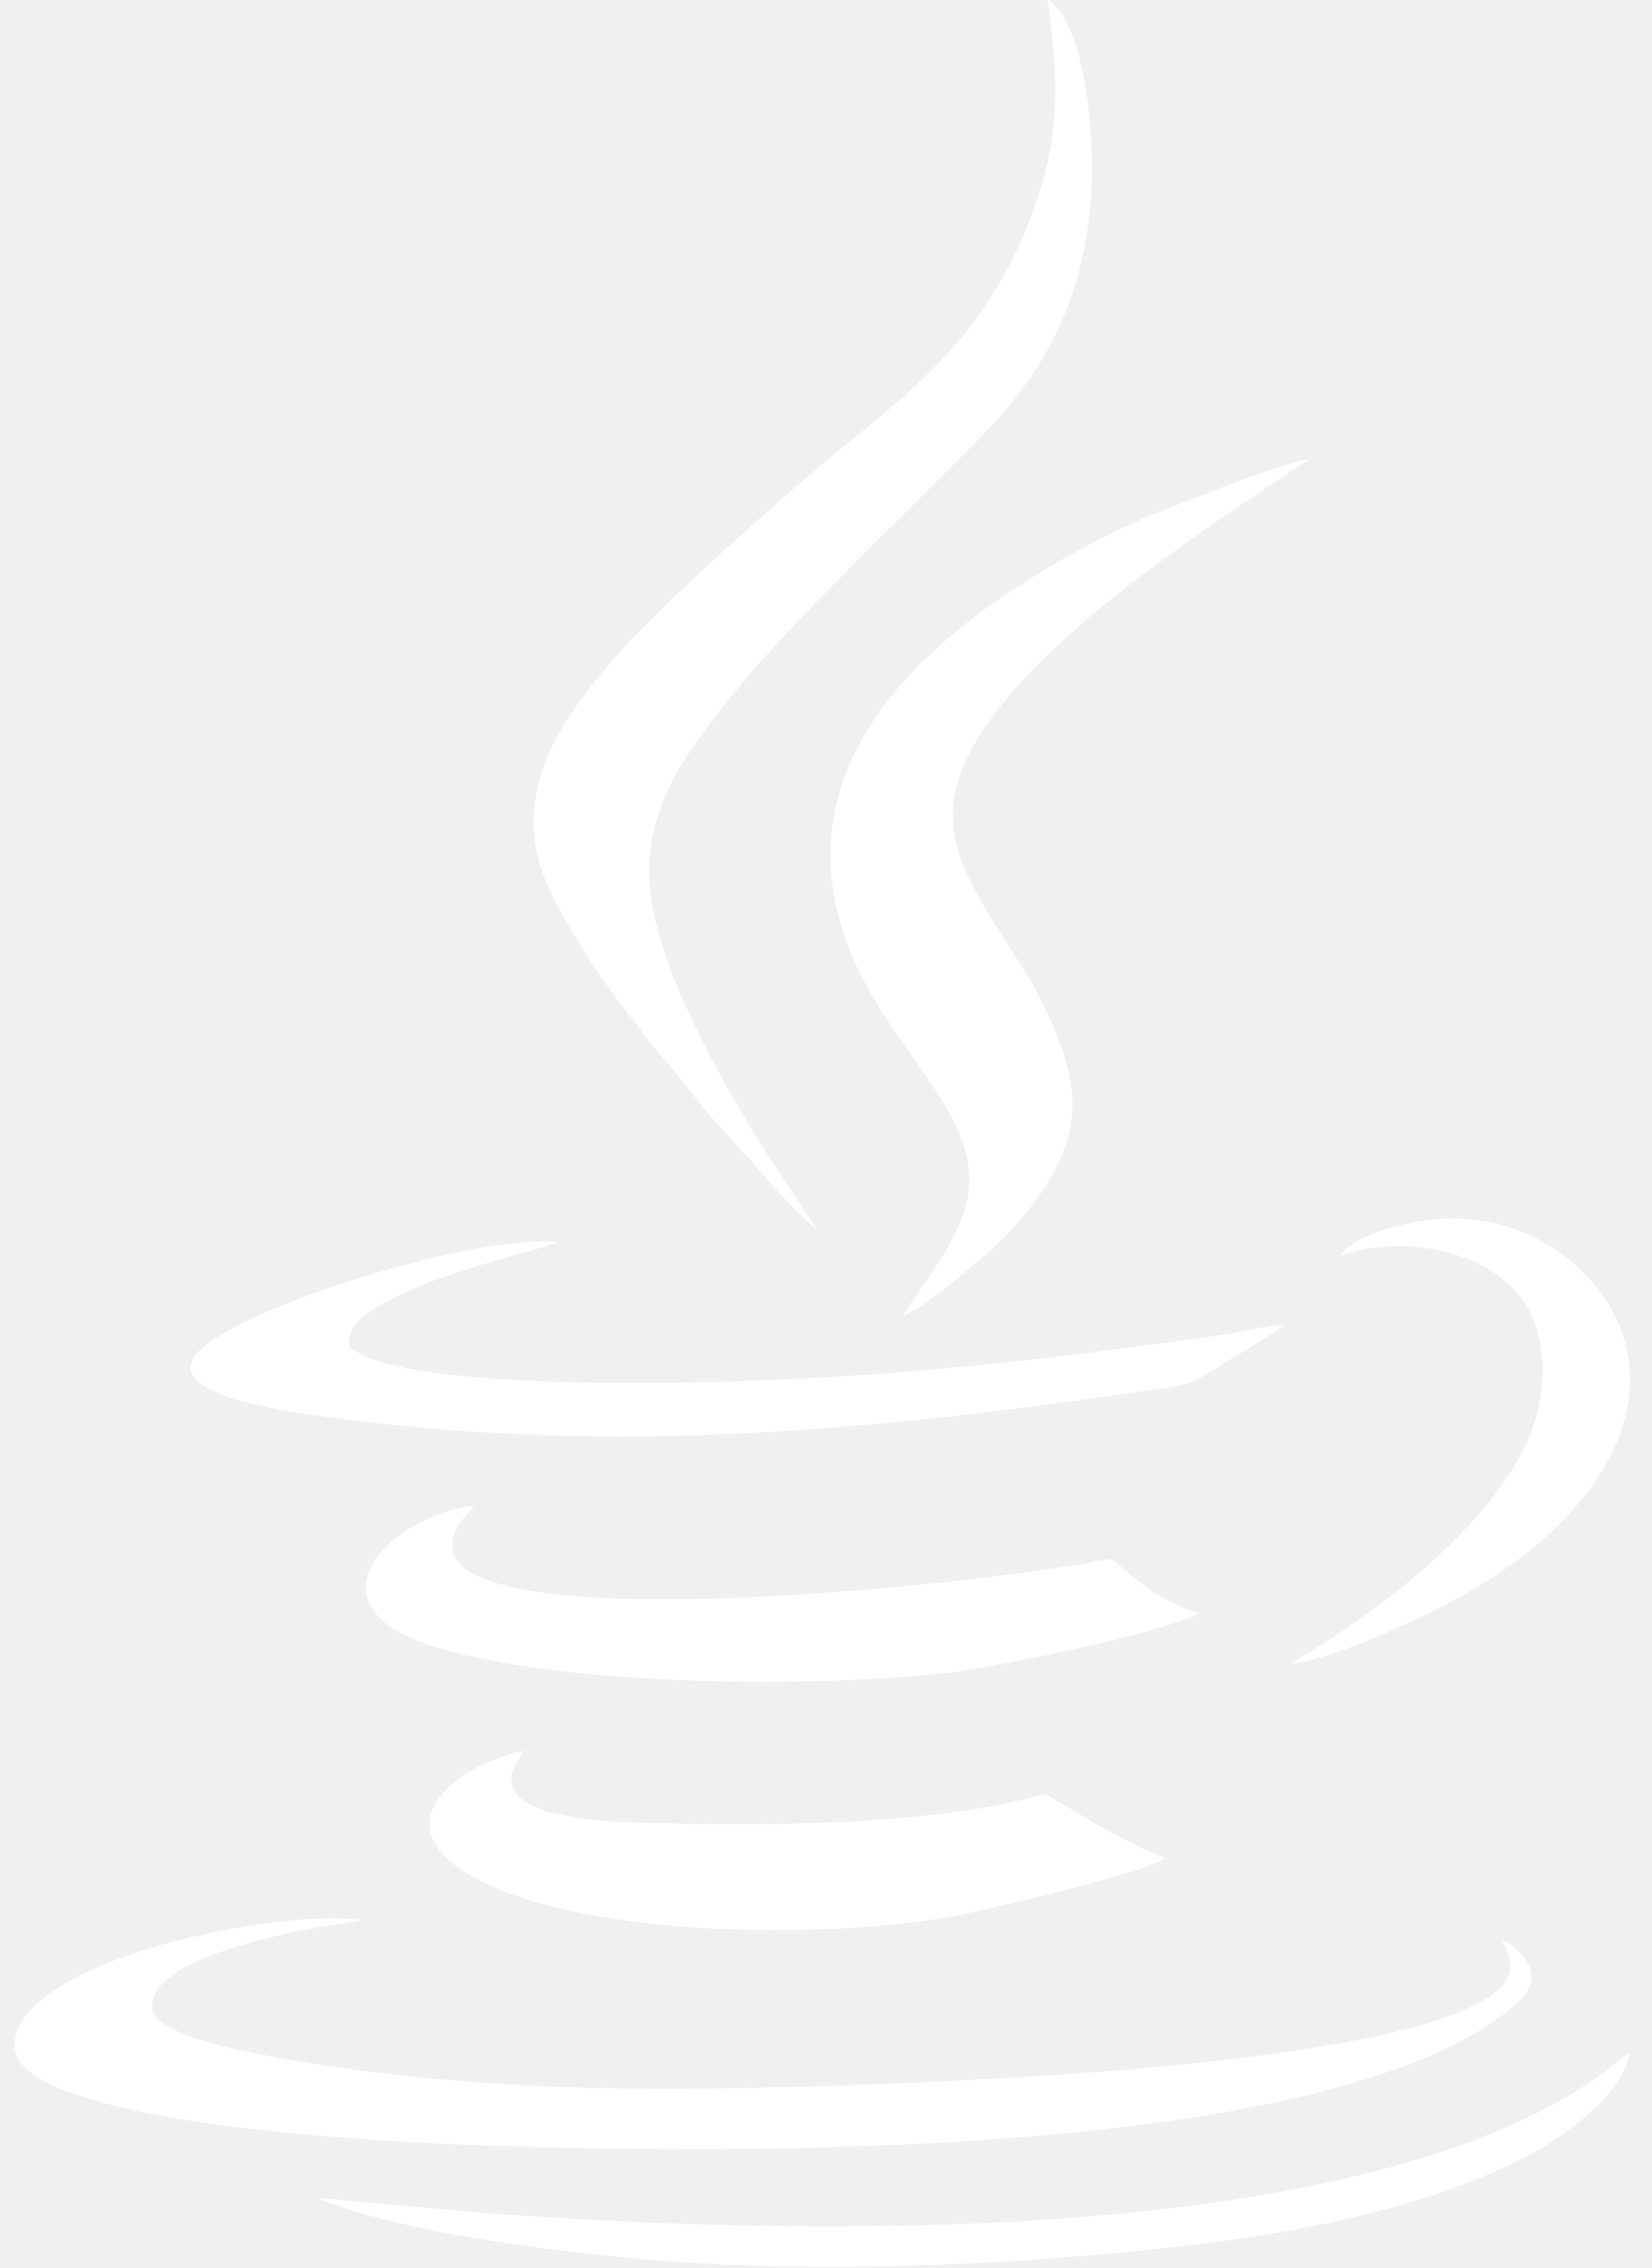
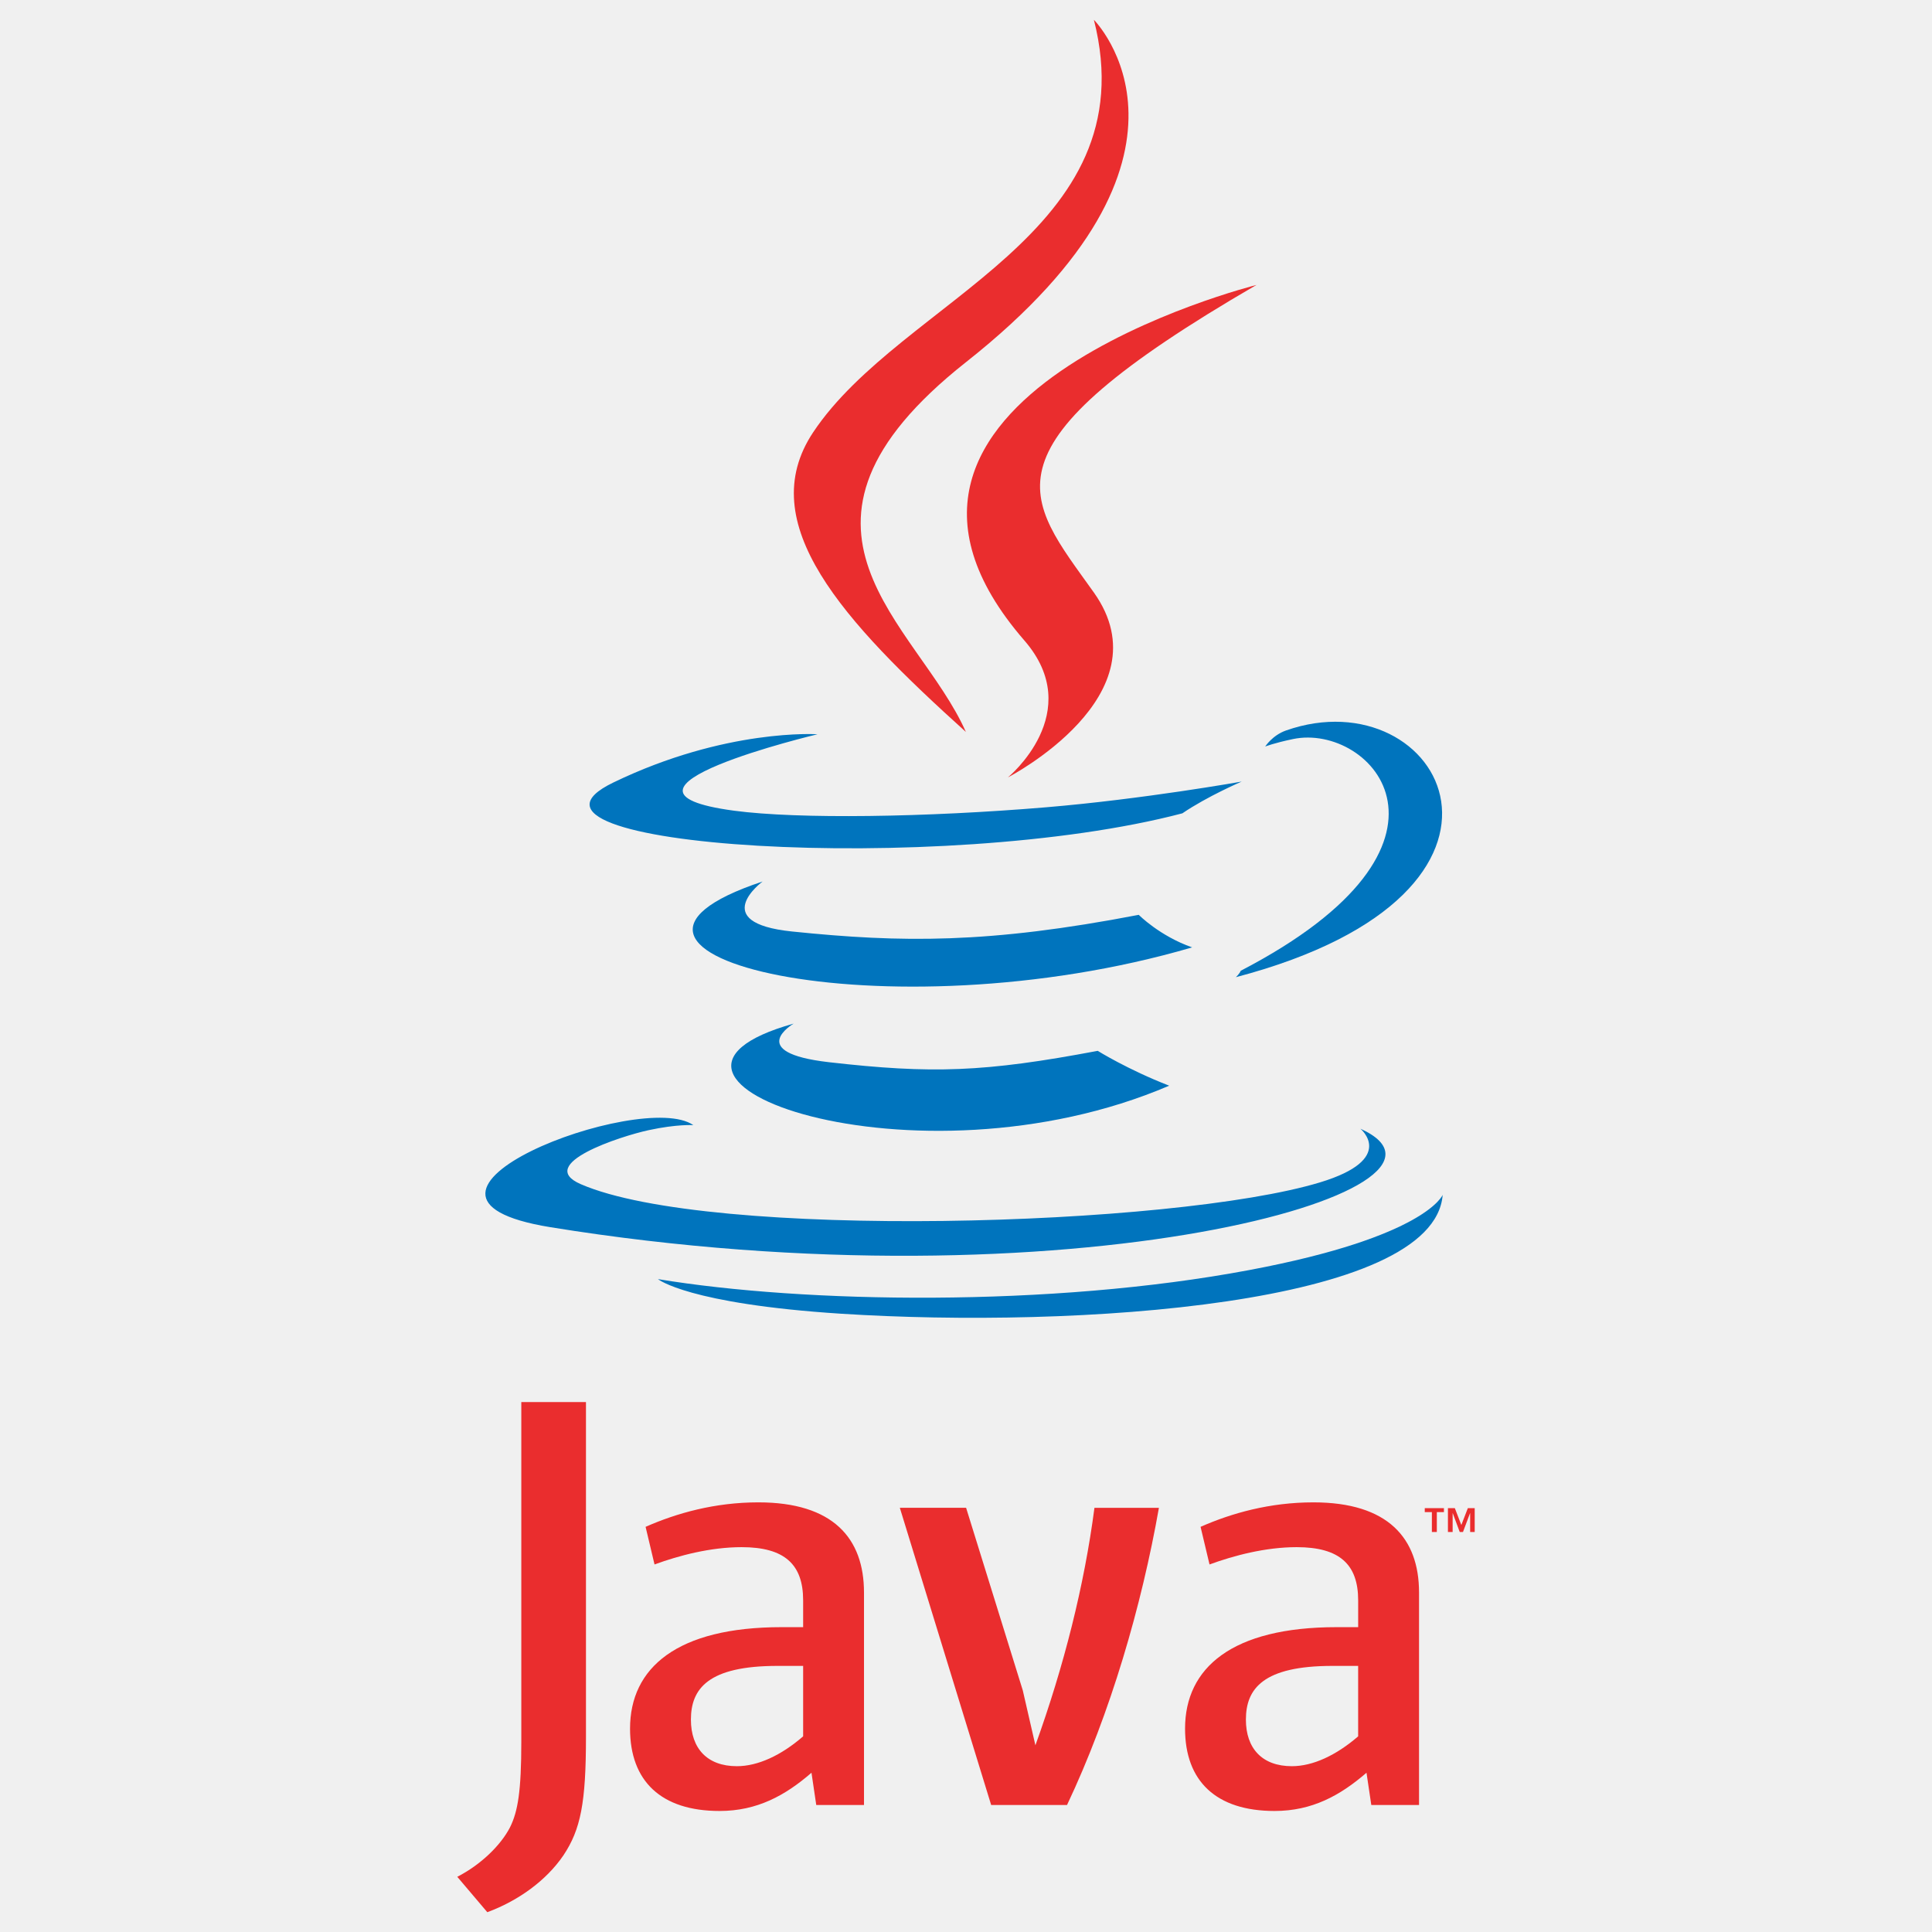
- <svg xmlns="http://www.w3.org/2000/svg" width="75" height="103" viewBox="0 0 75 103" fill="none">
-   <g clip-path="url(#clip0_855_662)">
-     <path fill-rule="evenodd" clip-rule="evenodd" d="M37.071 55.771L34.979 52.627C34.32 51.597 33.604 50.428 32.973 49.287C31.799 47.172 30.395 44.472 29.764 41.801C28.561 36.903 31.455 33.841 34.034 30.613C34.435 30.14 34.893 29.667 35.294 29.221C37.988 26.299 41.684 22.765 44.549 19.843C47.472 16.865 49.22 13.609 49.564 8.822C49.736 6.317 49.277 0.946 47.587 0C48.074 3.785 48.217 6.317 46.727 10.075C45.036 14.472 42.286 17.088 39.048 19.676C36.412 21.791 32.114 25.604 29.85 27.858C28.389 29.277 25.896 31.893 24.864 34.37C23.346 38.099 24.864 40.52 26.498 43.136C27.271 44.389 28.045 45.446 28.905 46.532C29.85 47.812 30.738 48.73 31.483 49.732C32.286 50.79 33.289 51.792 34.206 52.821C34.721 53.489 36.469 55.382 37.042 55.799L37.071 55.771Z" fill="white" />
-     <path fill-rule="evenodd" clip-rule="evenodd" d="M68.16 88.026C69.192 89.752 68.16 90.475 66.785 91.144C60.538 94.177 39.421 94.734 32.831 94.845C26.126 94.956 19.335 94.65 12.831 93.481C11.77 93.286 7.128 92.535 6.928 91.255C6.785 90.448 7.587 89.863 8.017 89.557C9.507 88.611 12.257 87.943 14.12 87.581C14.636 87.47 15.982 87.331 16.384 87.192C13.232 86.719 3.26 88.472 1.083 91.672C-0.293 93.676 1.999 94.65 3.547 95.151C9.306 97.099 21.255 97.489 27.587 97.572C37.014 97.711 59.708 97.6 68.017 91.672C68.504 91.338 69.478 90.615 69.536 89.919C69.679 89.084 68.676 88.277 68.16 88.054V88.026Z" fill="white" />
-     <path fill-rule="evenodd" clip-rule="evenodd" d="M40.968 59.779C41.971 59.417 44.922 56.912 45.724 56.078C46.784 54.937 48.561 52.877 48.704 50.484C48.847 48.285 47.386 45.474 46.526 44.083C43.747 39.686 41.483 37.153 45.294 32.255C46.555 30.641 47.931 29.361 49.535 27.969C51.483 26.327 54.635 24.045 56.899 22.57L59.478 20.845C58.102 21.04 54.492 22.542 53.088 23.071C51.168 23.795 48.991 24.936 47.3 25.965C41.569 29.416 35.925 34.788 38.246 42.19C39.793 47.2 44.349 50.205 44.005 53.99C43.747 56.3 41.627 58.61 40.996 59.779H40.968Z" fill="white" />
-     <path fill-rule="evenodd" clip-rule="evenodd" d="M52.917 84.38C51.14 83.685 49.851 82.878 48.246 81.931C47.329 81.375 47.673 81.43 46.527 81.709C41.742 82.906 34.005 82.961 29.02 82.766C27.759 82.739 24.12 82.627 23.375 81.347C22.916 80.54 23.547 79.983 23.805 79.51C20.509 80.206 17.186 83.017 21.742 85.382C26.871 88.026 37.673 88.054 43.289 87.024C44.865 86.718 52.172 85.021 52.917 84.38Z" fill="white" />
-     <path fill-rule="evenodd" clip-rule="evenodd" d="M54.435 73.249C53.088 72.887 51.856 71.996 51.054 71.273C50.309 70.605 50.566 70.8 49.019 71.05C43.403 71.996 26.669 73.722 21.913 71.662C21.283 71.412 20.566 70.994 20.538 70.243C20.509 69.325 21.197 68.852 21.54 68.378C17.701 68.852 14.005 72.692 19.134 74.585C24.922 76.644 37.472 76.7 43.661 75.892C45.695 75.586 52.916 74.139 54.463 73.249H54.435Z" fill="white" />
-     <path fill-rule="evenodd" clip-rule="evenodd" d="M58.332 60.169C57.587 60.196 56.642 60.419 55.897 60.558C55.037 60.697 54.235 60.809 53.346 60.92C48.189 61.644 42.487 62.284 37.329 62.562C33.289 62.812 18.131 63.341 15.868 61.143C15.696 60.141 16.785 59.529 17.472 59.167C20.08 57.747 22.859 57.219 25.381 56.412C21.856 56.078 12.945 58.721 9.736 60.809C6.269 63.035 12.057 63.953 14.234 64.26C26.928 66.096 38.79 65.094 51.341 63.258C53.404 62.952 53.805 63.063 55.237 62.145C56.24 61.477 57.472 60.837 58.361 60.141L58.332 60.169Z" fill="white" />
-     <path fill-rule="evenodd" clip-rule="evenodd" d="M14.435 99.826C17.959 101.357 25.695 102.331 29.707 102.637C35.323 103.11 41.512 102.999 47.157 102.609C54.435 102.053 63.088 101.218 69.478 97.85C70.997 97.043 73.747 95.095 74.005 93.258C73.547 93.481 73.146 93.926 72.745 94.204C61.426 102.275 35.609 101.496 22.257 100.522L14.435 99.826Z" fill="white" />
-     <path fill-rule="evenodd" clip-rule="evenodd" d="M60.853 57.024C63.604 56.105 66.785 56.718 68.533 58.332C70.452 60.085 70.452 63.425 69.106 65.985C67.272 69.436 63.461 72.47 60.223 74.557C59.707 74.919 59.163 75.169 58.676 75.559C60.71 75.336 65.61 73.054 67.444 71.857C69.822 70.355 72.43 68.128 73.518 65.262C75.066 61.198 72.802 58.109 70.424 56.606C69.048 55.772 67.386 55.243 65.438 55.354C63.948 55.438 61.541 56.05 60.882 56.996L60.853 57.024Z" fill="white" />
-   </g>
-   <defs>
-     <clipPath id="clip0_855_662">
-       <rect width="73.382" height="102.971" fill="white" transform="translate(0.652344)" />
-     </clipPath>
-   </defs>
+ <svg xmlns="http://www.w3.org/2000/svg" viewBox="0 0 128 128">
+   <path fill="#0074BD" d="M52.581 67.817s-3.284 1.911 2.341 2.557c6.814.778 10.297.666 17.805-.753 0 0 1.979 1.237 4.735 2.309-16.836 7.213-38.104-.418-24.881-4.113zm-2.059-9.415s-3.684 2.729 1.945 3.311c7.28.751 13.027.813 22.979-1.103 0 0 1.373 1.396 3.536 2.157-20.352 5.954-43.021.469-28.46-4.365z" />
+   <path fill="#EA2D2E" d="M67.865 42.431c4.151 4.778-1.088 9.074-1.088 9.074s10.533-5.437 5.696-12.248c-4.519-6.349-7.982-9.502 10.771-20.378.001 0-29.438 7.35-15.379 23.552z" />
+   <path fill="#0074BD" d="M90.132 74.781s2.432 2.005-2.678 3.555c-9.716 2.943-40.444 3.831-48.979.117-3.066-1.335 2.687-3.187 4.496-3.576 1.887-.409 2.965-.334 2.965-.334-3.412-2.403-22.055 4.719-9.469 6.762 34.324 5.563 62.567-2.506 53.665-6.524zm-35.97-26.134s-15.629 3.713-5.534 5.063c4.264.57 12.758.439 20.676-.225 6.469-.543 12.961-1.704 12.961-1.704s-2.279.978-3.93 2.104c-15.874 4.175-46.533 2.23-37.706-2.038 7.463-3.611 13.533-3.2 13.533-3.2zM82.2 64.317c16.135-8.382 8.674-16.438 3.467-15.353-1.273.266-1.845.496-1.845.496s.475-.744 1.378-1.063c10.302-3.62 18.223 10.681-3.322 16.345 0 0 .247-.224.322-.425z" />
+   <path fill="#EA2D2E" d="M72.474 1.313s8.935 8.939-8.476 22.682c-13.962 11.027-3.184 17.313-.006 24.498-8.15-7.354-14.128-13.828-10.118-19.852 5.889-8.842 22.204-13.131 18.6-27.328z" />
+   <path fill="#0074BD" d="M55.749 87.039c15.484.99 39.269-.551 39.832-7.878 0 0-1.082 2.777-12.799 4.981-13.218 2.488-29.523 2.199-39.191.603 0 0 1.98 1.64 12.158 2.294z" />
+   <path fill="#EA2D2E" d="M94.866 100.181h-.472v-.264h1.27v.264h-.47v1.317h-.329l.001-1.317zm2.535.066h-.006l-.468 1.251h-.216l-.465-1.251h-.005v1.251h-.312v-1.581h.457l.431 1.119.432-1.119h.454v1.581h-.302v-1.251zm-44.19 14.79c-1.46 1.266-3.004 1.978-4.391 1.978-1.974 0-3.045-1.186-3.045-3.085 0-2.055 1.146-3.56 5.738-3.56h1.697v4.667h.001zm4.031 4.548v-14.077c0-3.599-2.053-5.973-6.997-5.973-2.886 0-5.416.714-7.473 1.622l.592 2.493c1.62-.595 3.715-1.147 5.771-1.147 2.85 0 4.075 1.147 4.075 3.521v1.779h-1.424c-6.921 0-10.044 2.685-10.044 6.723 0 3.479 2.058 5.456 5.933 5.456 2.49 0 4.351-1.028 6.088-2.533l.316 2.137h3.163v-.001zm13.452 0h-5.027l-6.051-19.689h4.391l3.756 12.099.835 3.635c1.896-5.258 3.24-10.596 3.912-15.733h4.271c-1.143 6.481-3.203 13.598-6.087 19.688zm19.288-4.548c-1.465 1.266-3.01 1.978-4.392 1.978-1.976 0-3.046-1.186-3.046-3.085 0-2.055 1.149-3.56 5.736-3.56h1.701v4.667h.001zm4.033 4.548v-14.077c0-3.599-2.059-5.973-6.999-5.973-2.889 0-5.418.714-7.475 1.622l.593 2.493c1.62-.595 3.718-1.147 5.774-1.147 2.846 0 4.074 1.147 4.074 3.521v1.779h-1.424c-6.923 0-10.045 2.685-10.045 6.723 0 3.479 2.056 5.456 5.93 5.456 2.491 0 4.349-1.028 6.091-2.533l.318 2.137h3.163v-.001zm-56.693 3.346c-1.147 1.679-3.005 3.008-5.037 3.757l-1.989-2.345c1.547-.794 2.872-2.075 3.489-3.269.532-1.063.753-2.43.753-5.701V92.891h4.284v22.173c0 4.375-.348 6.144-1.5 7.867z" />
</svg>
